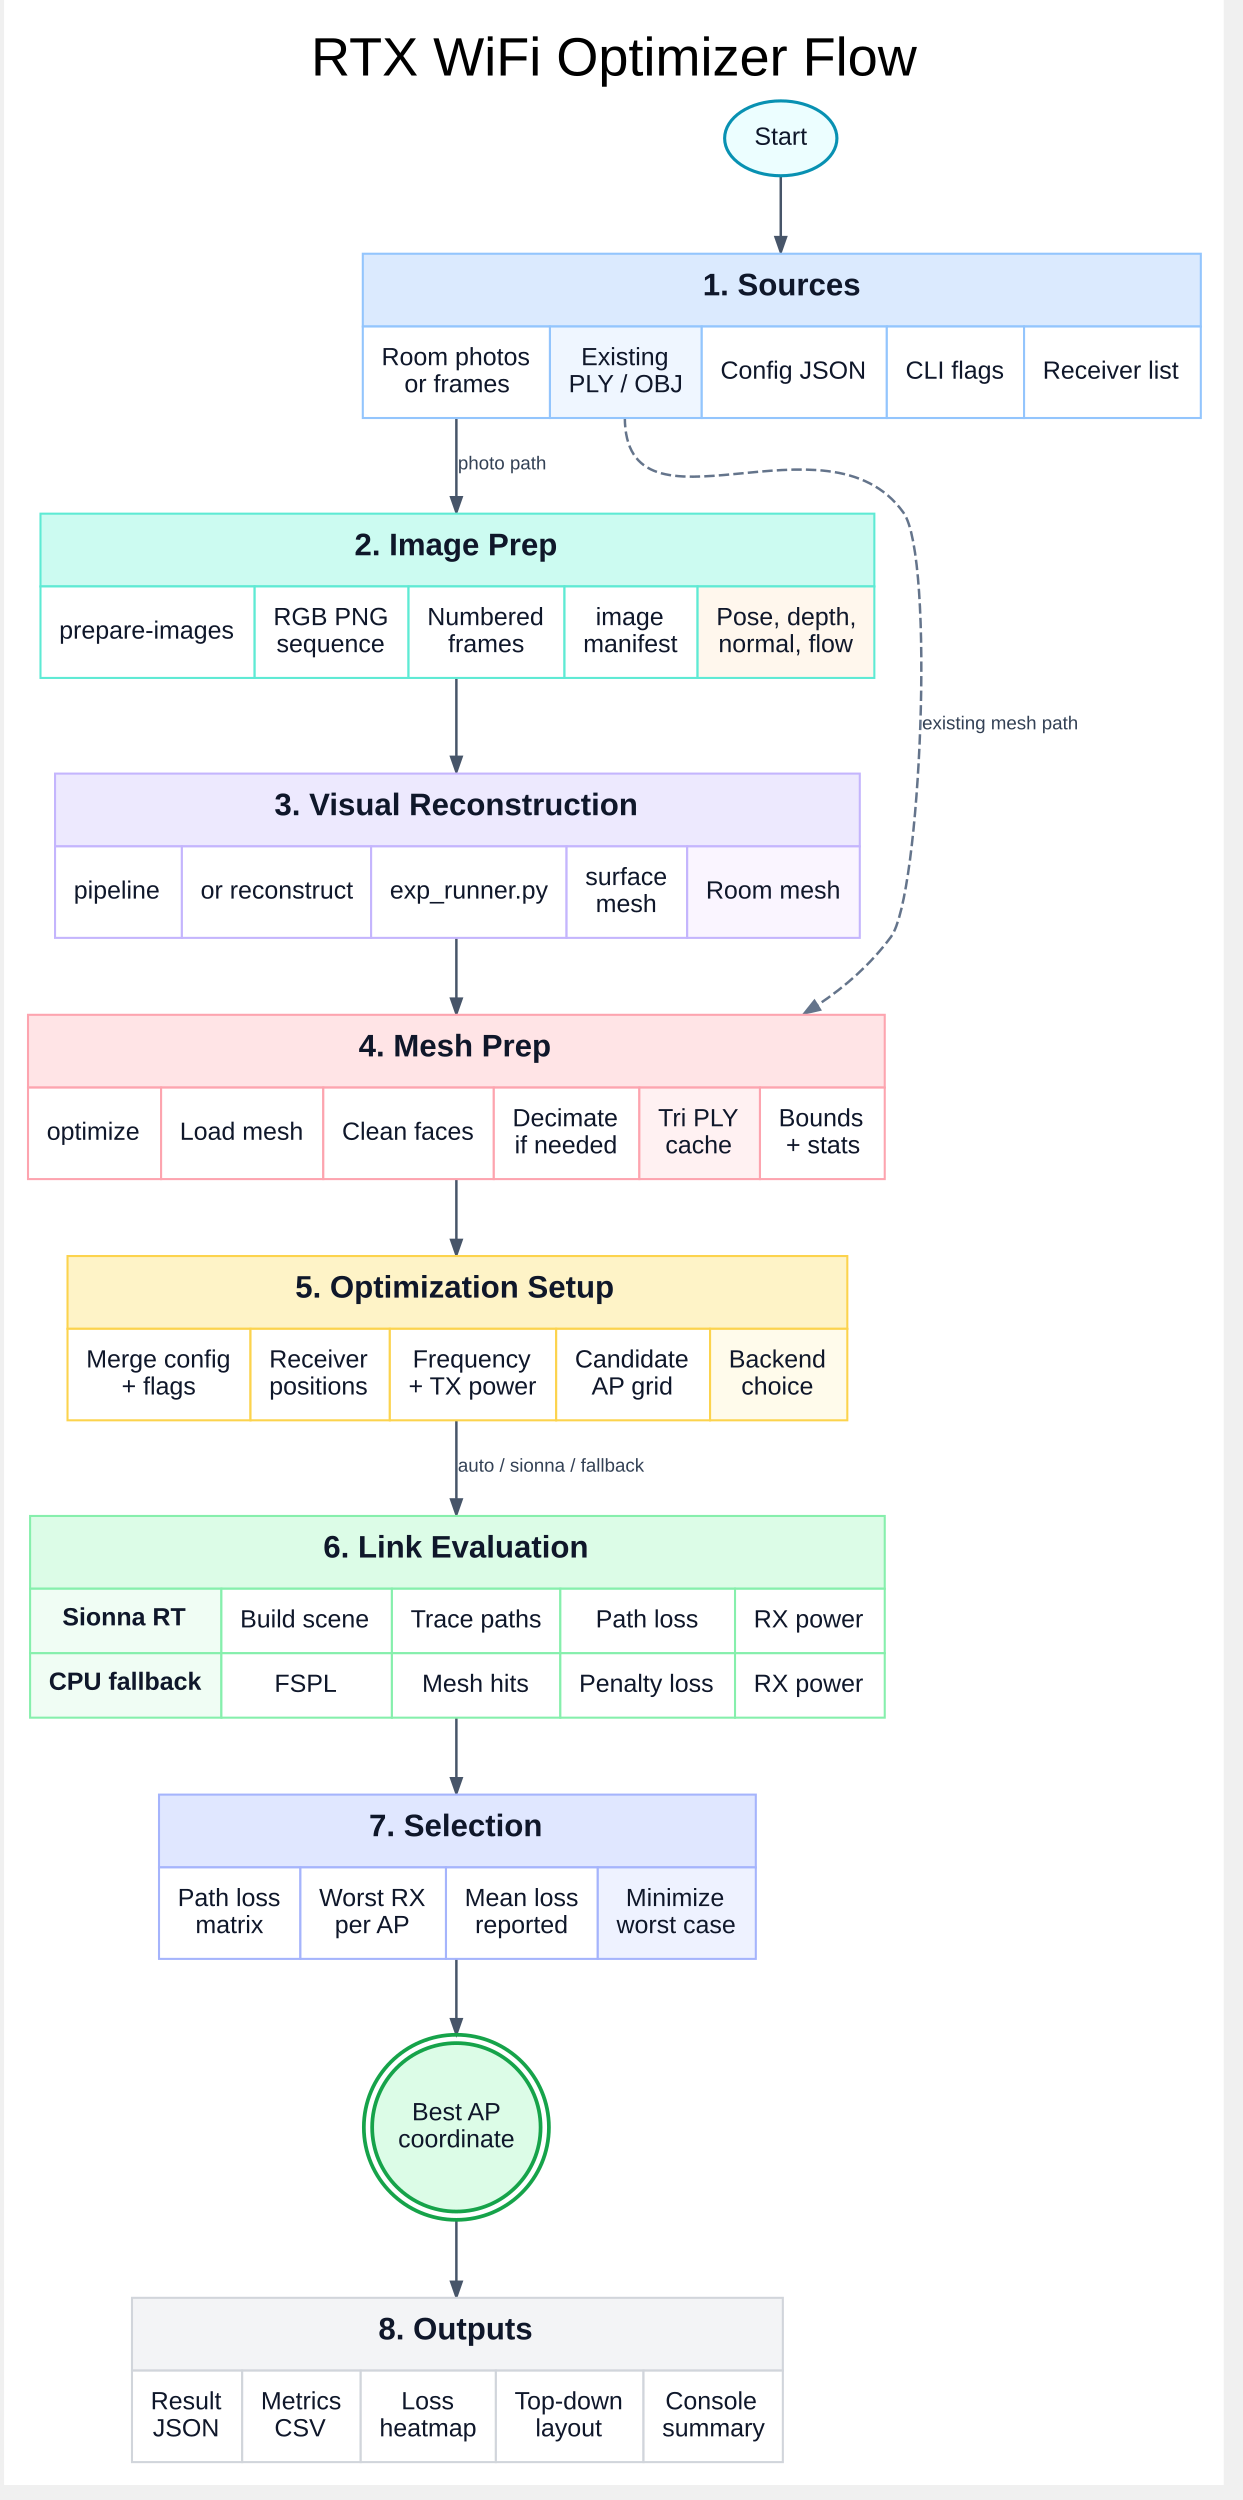
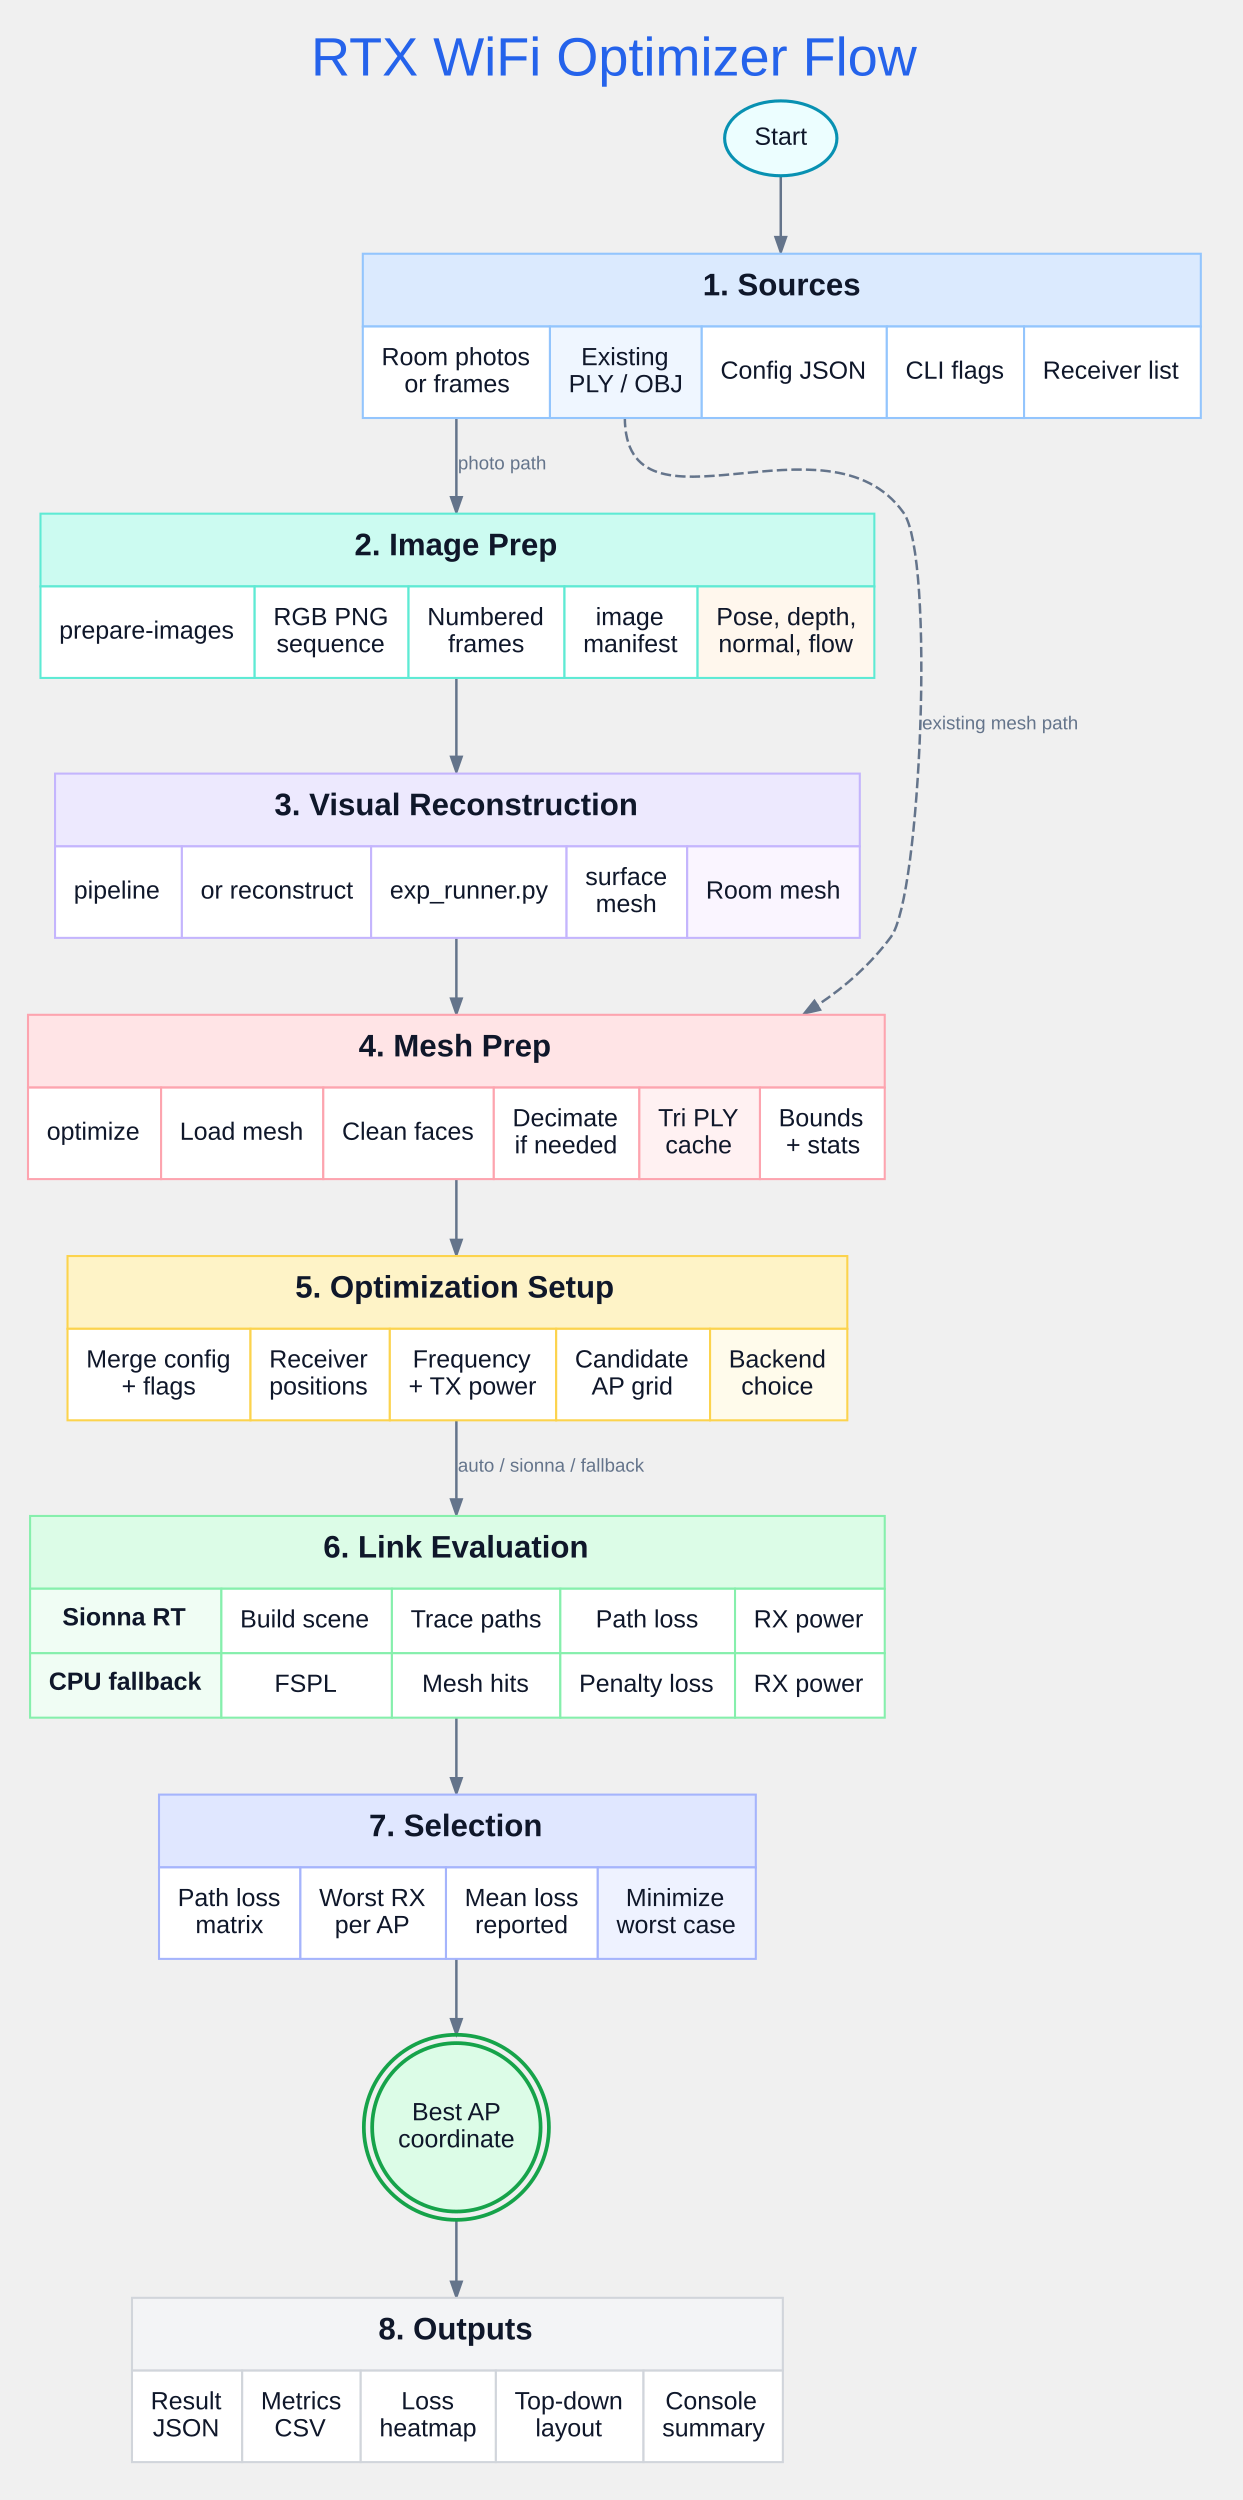
<svg xmlns="http://www.w3.org/2000/svg" width="601pt" height="1209pt" viewBox="7.20 7.20 593.74 1202.24">
  <g id="graph0" class="graph" transform="scale(1 1) rotate(0) translate(18.72 1190.72)">
-     <polygon fill="#ffffff" stroke="transparent" points="-11.52,11.52 -11.52,-1183.52 575.02,-1183.52 575.02,11.52 -11.52,11.52" />
-     <text text-anchor="middle" x="281.75" y="-1147.2" font-family="Liberation Sans" font-size="26.00">RTX WiFi Optimizer Flow</text>
+     <text text-anchor="middle" x="281.75" y="-1147.2" font-family="Liberation Sans" font-size="26.00" fill="#2563eb">RTX WiFi Optimizer Flow</text>
    <g id="edge1" class="edge">
-       <path fill="none" stroke="#475569" stroke-width="1.2" d="M362,-1098.6C362,-1090.35 362,-1080.05 362,-1069.76" />
-       <polygon fill="#475569" stroke="#475569" stroke-width="1.2" points="364.52,-1069.49 362,-1062.29 359.48,-1069.49 364.52,-1069.49" />
+       <path fill="none" stroke="#64748b" stroke-width="1.2" d="M362,-1098.6C362,-1090.35 362,-1080.05 362,-1069.76" />
+       <polygon fill="#64748b" stroke="#64748b" stroke-width="1.2" points="364.52,-1069.49 362,-1062.29 359.48,-1069.49 364.52,-1069.49" />
    </g>
    <g id="edge2" class="edge">
-       <path fill="none" stroke="#475569" stroke-width="1.2" d="M206,-983C206,-970.49 206,-956.94 206,-944.43" />
-       <polygon fill="#475569" stroke="#475569" stroke-width="1.2" points="208.52,-944.4 206,-937.2 203.48,-944.4 208.52,-944.4" />
-       <text text-anchor="middle" x="228" y="-957.8" font-family="Liberation Sans" font-size="9.00" fill="#334155">photo path</text>
+       <path fill="none" stroke="#64748b" stroke-width="1.2" d="M206,-983C206,-970.49 206,-956.94 206,-944.43" />
+       <polygon fill="#64748b" stroke="#64748b" stroke-width="1.2" points="208.52,-944.4 206,-937.2 203.48,-944.4 208.52,-944.4" />
+       <text text-anchor="middle" x="228" y="-957.8" font-family="Liberation Sans" font-size="9.00" fill="#64748b">photo path</text>
    </g>
    <g id="edge5" class="edge">
      <path fill="none" stroke="#64748b" stroke-width="1.2" stroke-dasharray="5,2" d="M287,-983C287,-920.03 384.41,-988.25 421,-937 436.2,-915.71 429.4,-752.5 415,-733 405.36,-719.95 393.25,-709.15 379.73,-700.21" />
      <polygon fill="#64748b" stroke="#64748b" stroke-width="1.2" points="380.86,-697.94 373.43,-696.23 378.18,-702.2 380.86,-697.94" />
-       <text text-anchor="middle" x="467.5" y="-832.8" font-family="Liberation Sans" font-size="9.00" fill="#334155">existing mesh path</text>
+       <text text-anchor="middle" x="467.5" y="-832.8" font-family="Liberation Sans" font-size="9.00" fill="#64748b">existing mesh path</text>
    </g>
    <g id="edge3" class="edge">
-       <path fill="none" stroke="#475569" stroke-width="1.2" d="M206,-857.92C206,-845.79 206,-832.27 206,-819.66" />
-       <polygon fill="#475569" stroke="#475569" stroke-width="1.2" points="208.52,-819.57 206,-812.37 203.48,-819.57 208.52,-819.57" />
+       <path fill="none" stroke="#64748b" stroke-width="1.2" d="M206,-857.92C206,-845.79 206,-832.27 206,-819.66" />
+       <polygon fill="#64748b" stroke="#64748b" stroke-width="1.2" points="208.52,-819.57 206,-812.37 203.48,-819.57 208.52,-819.57" />
    </g>
    <g id="edge4" class="edge">
-       <path fill="none" stroke="#475569" stroke-width="1.2" d="M206,-732.9C206,-723.43 206,-713.2 206,-703.42" />
-       <polygon fill="#475569" stroke="#475569" stroke-width="1.2" points="208.52,-703.26 206,-696.06 203.48,-703.26 208.52,-703.26" />
+       <path fill="none" stroke="#64748b" stroke-width="1.2" d="M206,-732.9C206,-723.43 206,-713.2 206,-703.42" />
+       <polygon fill="#64748b" stroke="#64748b" stroke-width="1.2" points="208.52,-703.26 206,-696.06 203.48,-703.26 208.52,-703.26" />
    </g>
    <g id="edge6" class="edge">
-       <path fill="none" stroke="#475569" stroke-width="1.2" d="M206,-616.9C206,-607.43 206,-597.2 206,-587.42" />
-       <polygon fill="#475569" stroke="#475569" stroke-width="1.2" points="208.52,-587.26 206,-580.06 203.48,-587.26 208.52,-587.26" />
+       <path fill="none" stroke="#64748b" stroke-width="1.2" d="M206,-616.9C206,-607.43 206,-597.2 206,-587.42" />
+       <polygon fill="#64748b" stroke="#64748b" stroke-width="1.2" points="208.52,-587.26 206,-580.06 203.48,-587.26 208.52,-587.26" />
    </g>
    <g id="edge7" class="edge">
-       <path fill="none" stroke="#475569" stroke-width="1.2" d="M206,-500.97C206,-489.01 206,-475.58 206,-462.72" />
-       <polygon fill="#475569" stroke="#475569" stroke-width="1.2" points="208.52,-462.43 206,-455.23 203.48,-462.43 208.52,-462.43" />
-       <text text-anchor="middle" x="251.5" y="-475.8" font-family="Liberation Sans" font-size="9.00" fill="#334155">auto / sionna / fallback</text>
+       <path fill="none" stroke="#64748b" stroke-width="1.2" d="M206,-500.97C206,-489.01 206,-475.58 206,-462.72" />
+       <polygon fill="#64748b" stroke="#64748b" stroke-width="1.2" points="208.52,-462.43 206,-455.23 203.48,-462.43 208.52,-462.43" />
+       <text text-anchor="middle" x="251.5" y="-475.8" font-family="Liberation Sans" font-size="9.00" fill="#64748b">auto / sionna / fallback</text>
    </g>
    <g id="edge8" class="edge">
-       <path fill="none" stroke="#475569" stroke-width="1.2" d="M206,-357.94C206,-348.25 206,-338.06 206,-328.42" />
-       <polygon fill="#475569" stroke="#475569" stroke-width="1.2" points="208.52,-328.38 206,-321.18 203.48,-328.38 208.52,-328.38" />
+       <path fill="none" stroke="#64748b" stroke-width="1.2" d="M206,-357.94C206,-348.25 206,-338.06 206,-328.42" />
+       <polygon fill="#64748b" stroke="#64748b" stroke-width="1.2" points="208.52,-328.38 206,-321.18 203.48,-328.38 208.52,-328.38" />
    </g>
    <g id="edge9" class="edge">
-       <path fill="none" stroke="#475569" stroke-width="1.2" d="M206,-241.86C206,-232.56 206,-222.48 206,-212.71" />
-       <polygon fill="#475569" stroke="#475569" stroke-width="1.2" points="208.52,-212.51 206,-205.31 203.48,-212.51 208.52,-212.51" />
+       <path fill="none" stroke="#64748b" stroke-width="1.2" d="M206,-241.86C206,-232.56 206,-222.48 206,-212.71" />
+       <polygon fill="#64748b" stroke="#64748b" stroke-width="1.2" points="208.52,-212.51 206,-205.31 203.48,-212.51 208.52,-212.51" />
    </g>
    <g id="edge10" class="edge">
-       <path fill="none" stroke="#475569" stroke-width="1.2" d="M206,-115.86C206,-106.24 206,-96.03 206,-86.32" />
-       <polygon fill="#475569" stroke="#475569" stroke-width="1.2" points="208.52,-86.22 206,-79.02 203.48,-86.22 208.52,-86.22" />
+       <path fill="none" stroke="#64748b" stroke-width="1.2" d="M206,-115.86C206,-106.24 206,-96.03 206,-86.32" />
+       <polygon fill="#64748b" stroke="#64748b" stroke-width="1.2" points="208.52,-86.22 206,-79.02 203.48,-86.22 208.52,-86.22" />
    </g>
    <g id="node1" class="node">
      <ellipse fill="#ecfeff" stroke="#0891b2" stroke-width="1.5" cx="362" cy="-1117" rx="27" ry="18" />
      <text text-anchor="middle" x="362" y="-1113.9" font-family="Liberation Sans" font-size="12.00" fill="#0f172a">Start</text>
    </g>
    <g id="node2" class="node">
      <polygon fill="#dbeafe" stroke="transparent" points="161,-1026.5 161,-1061.5 564,-1061.5 564,-1026.5 161,-1026.5" />
      <polygon fill="none" stroke="#93c5fd" points="161,-1026.5 161,-1061.5 564,-1061.5 564,-1026.5 161,-1026.5" />
      <text text-anchor="start" x="324.5" y="-1041.5" font-family="Liberation Sans" font-weight="bold" font-size="15.00" fill="#0f172a">1. Sources</text>
      <polygon fill="#ffffff" stroke="transparent" points="161,-982.5 161,-1026.5 251,-1026.5 251,-982.5 161,-982.5" />
      <polygon fill="none" stroke="#93c5fd" points="161,-982.5 161,-1026.5 251,-1026.5 251,-982.5 161,-982.5" />
      <text text-anchor="start" x="170" y="-1007.9" font-family="Liberation Sans" font-size="12.00" fill="#0f172a">Room photos</text>
      <text text-anchor="start" x="181" y="-994.9" font-family="Liberation Sans" font-size="12.00" fill="#0f172a">or frames</text>
      <polygon fill="#eff6ff" stroke="transparent" points="251,-982.5 251,-1026.5 324,-1026.5 324,-982.5 251,-982.5" />
      <polygon fill="none" stroke="#93c5fd" points="251,-982.5 251,-1026.5 324,-1026.5 324,-982.5 251,-982.5" />
      <text text-anchor="start" x="266" y="-1007.9" font-family="Liberation Sans" font-size="12.00" fill="#0f172a">Existing</text>
      <text text-anchor="start" x="260" y="-994.9" font-family="Liberation Sans" font-size="12.00" fill="#0f172a">PLY / OBJ</text>
      <polygon fill="#ffffff" stroke="transparent" points="324,-982.5 324,-1026.5 413,-1026.5 413,-982.5 324,-982.5" />
      <polygon fill="none" stroke="#93c5fd" points="324,-982.5 324,-1026.5 413,-1026.5 413,-982.5 324,-982.5" />
      <text text-anchor="start" x="333" y="-1001.4" font-family="Liberation Sans" font-size="12.00" fill="#0f172a">Config JSON</text>
      <polygon fill="#ffffff" stroke="transparent" points="413,-982.5 413,-1026.5 479,-1026.5 479,-982.5 413,-982.5" />
      <polygon fill="none" stroke="#93c5fd" points="413,-982.5 413,-1026.5 479,-1026.5 479,-982.5 413,-982.5" />
      <text text-anchor="start" x="422" y="-1001.4" font-family="Liberation Sans" font-size="12.00" fill="#0f172a">CLI flags</text>
      <polygon fill="#ffffff" stroke="transparent" points="479,-982.5 479,-1026.5 564,-1026.5 564,-982.5 479,-982.5" />
      <polygon fill="none" stroke="#93c5fd" points="479,-982.5 479,-1026.5 564,-1026.5 564,-982.5 479,-982.5" />
      <text text-anchor="start" x="488" y="-1001.4" font-family="Liberation Sans" font-size="12.00" fill="#0f172a">Receiver list</text>
    </g>
    <g id="node3" class="node">
      <polygon fill="#ccfbf1" stroke="transparent" points="6,-901.5 6,-936.5 407,-936.5 407,-901.5 6,-901.5" />
      <polygon fill="none" stroke="#5eead4" points="6,-901.5 6,-936.5 407,-936.5 407,-901.5 6,-901.5" />
      <text text-anchor="start" x="157" y="-916.5" font-family="Liberation Sans" font-weight="bold" font-size="15.00" fill="#0f172a">2. Image Prep</text>
      <polygon fill="#ffffff" stroke="transparent" points="6,-857.5 6,-901.5 109,-901.5 109,-857.5 6,-857.5" />
      <polygon fill="none" stroke="#5eead4" points="6,-857.5 6,-901.5 109,-901.5 109,-857.5 6,-857.5" />
      <text text-anchor="start" x="15" y="-876.4" font-family="Liberation Sans" font-size="12.00" fill="#0f172a">prepare-images</text>
      <polygon fill="#ffffff" stroke="transparent" points="109,-857.5 109,-901.5 183,-901.5 183,-857.5 109,-857.5" />
      <polygon fill="none" stroke="#5eead4" points="109,-857.5 109,-901.5 183,-901.5 183,-857.5 109,-857.5" />
      <text text-anchor="start" x="118" y="-882.9" font-family="Liberation Sans" font-size="12.00" fill="#0f172a">RGB PNG</text>
      <text text-anchor="start" x="119.5" y="-869.9" font-family="Liberation Sans" font-size="12.00" fill="#0f172a">sequence</text>
      <polygon fill="#ffffff" stroke="transparent" points="183,-857.5 183,-901.5 258,-901.5 258,-857.5 183,-857.5" />
      <polygon fill="none" stroke="#5eead4" points="183,-857.5 183,-901.5 258,-901.5 258,-857.5 183,-857.5" />
      <text text-anchor="start" x="192" y="-882.9" font-family="Liberation Sans" font-size="12.00" fill="#0f172a">Numbered</text>
      <text text-anchor="start" x="202" y="-869.9" font-family="Liberation Sans" font-size="12.00" fill="#0f172a">frames</text>
      <polygon fill="#ffffff" stroke="transparent" points="258,-857.5 258,-901.5 322,-901.5 322,-857.5 258,-857.5" />
      <polygon fill="none" stroke="#5eead4" points="258,-857.5 258,-901.5 322,-901.5 322,-857.5 258,-857.5" />
      <text text-anchor="start" x="273" y="-882.9" font-family="Liberation Sans" font-size="12.00" fill="#0f172a">image</text>
      <text text-anchor="start" x="267" y="-869.9" font-family="Liberation Sans" font-size="12.00" fill="#0f172a">manifest</text>
      <polygon fill="#fff7ed" stroke="transparent" points="322,-857.5 322,-901.5 407,-901.5 407,-857.5 322,-857.5" />
      <polygon fill="none" stroke="#5eead4" points="322,-857.5 322,-901.5 407,-901.5 407,-857.5 322,-857.5" />
      <text text-anchor="start" x="331" y="-882.9" font-family="Liberation Sans" font-size="12.00" fill="#0f172a">Pose, depth,</text>
      <text text-anchor="start" x="332" y="-869.9" font-family="Liberation Sans" font-size="12.00" fill="#0f172a">normal, flow</text>
    </g>
    <g id="node4" class="node">
      <polygon fill="#ede9fe" stroke="transparent" points="13,-776.5 13,-811.5 400,-811.5 400,-776.5 13,-776.5" />
      <polygon fill="none" stroke="#c4b5fd" points="13,-776.5 13,-811.5 400,-811.5 400,-776.5 13,-776.5" />
      <text text-anchor="start" x="118.5" y="-791.5" font-family="Liberation Sans" font-weight="bold" font-size="15.00" fill="#0f172a">3. Visual Reconstruction</text>
      <polygon fill="#ffffff" stroke="transparent" points="13,-732.5 13,-776.5 74,-776.5 74,-732.5 13,-732.5" />
      <polygon fill="none" stroke="#c4b5fd" points="13,-732.5 13,-776.5 74,-776.5 74,-732.5 13,-732.5" />
      <text text-anchor="start" x="22" y="-751.4" font-family="Liberation Sans" font-size="12.00" fill="#0f172a">pipeline</text>
      <polygon fill="#ffffff" stroke="transparent" points="74,-732.5 74,-776.5 165,-776.5 165,-732.5 74,-732.5" />
      <polygon fill="none" stroke="#c4b5fd" points="74,-732.5 74,-776.5 165,-776.5 165,-732.5 74,-732.5" />
      <text text-anchor="start" x="83" y="-751.4" font-family="Liberation Sans" font-size="12.00" fill="#0f172a">or reconstruct</text>
      <polygon fill="#ffffff" stroke="transparent" points="165,-732.5 165,-776.5 259,-776.5 259,-732.5 165,-732.5" />
      <polygon fill="none" stroke="#c4b5fd" points="165,-732.5 165,-776.5 259,-776.5 259,-732.5 165,-732.5" />
      <text text-anchor="start" x="174" y="-751.4" font-family="Liberation Sans" font-size="12.00" fill="#0f172a">exp_runner.py</text>
      <polygon fill="#ffffff" stroke="transparent" points="259,-732.5 259,-776.5 317,-776.5 317,-732.5 259,-732.5" />
      <polygon fill="none" stroke="#c4b5fd" points="259,-732.5 259,-776.5 317,-776.5 317,-732.5 259,-732.5" />
      <text text-anchor="start" x="268" y="-757.9" font-family="Liberation Sans" font-size="12.00" fill="#0f172a">surface</text>
      <text text-anchor="start" x="273" y="-744.9" font-family="Liberation Sans" font-size="12.00" fill="#0f172a">mesh</text>
      <polygon fill="#faf5ff" stroke="transparent" points="317,-732.5 317,-776.5 400,-776.5 400,-732.5 317,-732.5" />
      <polygon fill="none" stroke="#c4b5fd" points="317,-732.5 317,-776.5 400,-776.5 400,-732.5 317,-732.5" />
      <text text-anchor="start" x="326" y="-751.4" font-family="Liberation Sans" font-size="12.00" fill="#0f172a">Room mesh</text>
    </g>
    <g id="node5" class="node">
      <polygon fill="#ffe4e6" stroke="transparent" points="0,-660.5 0,-695.5 412,-695.5 412,-660.5 0,-660.5" />
      <polygon fill="none" stroke="#fda4af" points="0,-660.5 0,-695.5 412,-695.5 412,-660.5 0,-660.5" />
      <text text-anchor="start" x="159" y="-675.5" font-family="Liberation Sans" font-weight="bold" font-size="15.00" fill="#0f172a">4. Mesh Prep</text>
      <polygon fill="#ffffff" stroke="transparent" points="0,-616.5 0,-660.5 64,-660.5 64,-616.5 0,-616.5" />
      <polygon fill="none" stroke="#fda4af" points="0,-616.5 0,-660.5 64,-660.5 64,-616.5 0,-616.5" />
      <text text-anchor="start" x="9" y="-635.4" font-family="Liberation Sans" font-size="12.00" fill="#0f172a">optimize</text>
      <polygon fill="#ffffff" stroke="transparent" points="64,-616.5 64,-660.5 142,-660.5 142,-616.5 64,-616.5" />
      <polygon fill="none" stroke="#fda4af" points="64,-616.5 64,-660.5 142,-660.5 142,-616.5 64,-616.5" />
      <text text-anchor="start" x="73" y="-635.4" font-family="Liberation Sans" font-size="12.00" fill="#0f172a">Load mesh</text>
      <polygon fill="#ffffff" stroke="transparent" points="142,-616.5 142,-660.5 224,-660.5 224,-616.5 142,-616.5" />
      <polygon fill="none" stroke="#fda4af" points="142,-616.5 142,-660.5 224,-660.5 224,-616.5 142,-616.5" />
      <text text-anchor="start" x="151" y="-635.4" font-family="Liberation Sans" font-size="12.00" fill="#0f172a">Clean faces</text>
      <polygon fill="#ffffff" stroke="transparent" points="224,-616.5 224,-660.5 294,-660.5 294,-616.5 224,-616.5" />
      <polygon fill="none" stroke="#fda4af" points="224,-616.5 224,-660.5 294,-660.5 294,-616.5 224,-616.5" />
      <text text-anchor="start" x="233" y="-641.9" font-family="Liberation Sans" font-size="12.00" fill="#0f172a">Decimate</text>
      <text text-anchor="start" x="234" y="-628.9" font-family="Liberation Sans" font-size="12.00" fill="#0f172a">if needed</text>
      <polygon fill="#fff1f2" stroke="transparent" points="294,-616.5 294,-660.5 352,-660.5 352,-616.5 294,-616.5" />
      <polygon fill="none" stroke="#fda4af" points="294,-616.5 294,-660.5 352,-660.5 352,-616.5 294,-616.5" />
      <text text-anchor="start" x="303" y="-641.9" font-family="Liberation Sans" font-size="12.00" fill="#0f172a">Tri PLY</text>
      <text text-anchor="start" x="306.5" y="-628.9" font-family="Liberation Sans" font-size="12.00" fill="#0f172a">cache</text>
      <polygon fill="#ffffff" stroke="transparent" points="352,-616.5 352,-660.5 412,-660.5 412,-616.5 352,-616.5" />
      <polygon fill="none" stroke="#fda4af" points="352,-616.5 352,-660.5 412,-660.5 412,-616.5 352,-616.5" />
      <text text-anchor="start" x="361" y="-641.9" font-family="Liberation Sans" font-size="12.00" fill="#0f172a">Bounds</text>
      <text text-anchor="start" x="364.5" y="-628.9" font-family="Liberation Sans" font-size="12.00" fill="#0f172a">+ stats</text>
    </g>
    <g id="node6" class="node">
      <polygon fill="#fef3c7" stroke="transparent" points="19,-544.5 19,-579.5 394,-579.5 394,-544.5 19,-544.5" />
      <polygon fill="none" stroke="#fcd34d" points="19,-544.5 19,-579.5 394,-579.5 394,-544.5 19,-544.5" />
      <text text-anchor="start" x="128.5" y="-559.5" font-family="Liberation Sans" font-weight="bold" font-size="15.00" fill="#0f172a">5. Optimization Setup</text>
      <polygon fill="#ffffff" stroke="transparent" points="19,-500.5 19,-544.5 107,-544.5 107,-500.5 19,-500.5" />
      <polygon fill="none" stroke="#fcd34d" points="19,-500.5 19,-544.5 107,-544.5 107,-500.5 19,-500.5" />
      <text text-anchor="start" x="28" y="-525.9" font-family="Liberation Sans" font-size="12.00" fill="#0f172a">Merge config</text>
      <text text-anchor="start" x="45" y="-512.9" font-family="Liberation Sans" font-size="12.00" fill="#0f172a">+ flags</text>
      <polygon fill="#ffffff" stroke="transparent" points="107,-500.5 107,-544.5 174,-544.5 174,-500.5 107,-500.5" />
      <polygon fill="none" stroke="#fcd34d" points="107,-500.5 107,-544.5 174,-544.5 174,-500.5 107,-500.5" />
      <text text-anchor="start" x="116" y="-525.9" font-family="Liberation Sans" font-size="12.00" fill="#0f172a">Receiver</text>
      <text text-anchor="start" x="116" y="-512.9" font-family="Liberation Sans" font-size="12.00" fill="#0f172a">positions</text>
      <polygon fill="#ffffff" stroke="transparent" points="174,-500.5 174,-544.5 254,-544.5 254,-500.5 174,-500.5" />
      <polygon fill="none" stroke="#fcd34d" points="174,-500.5 174,-544.5 254,-544.5 254,-500.5 174,-500.5" />
      <text text-anchor="start" x="185" y="-525.9" font-family="Liberation Sans" font-size="12.00" fill="#0f172a">Frequency</text>
      <text text-anchor="start" x="183" y="-512.9" font-family="Liberation Sans" font-size="12.00" fill="#0f172a">+ TX power</text>
      <polygon fill="#ffffff" stroke="transparent" points="254,-500.5 254,-544.5 328,-544.5 328,-500.5 254,-500.5" />
      <polygon fill="none" stroke="#fcd34d" points="254,-500.5 254,-544.5 328,-544.5 328,-500.5 254,-500.5" />
      <text text-anchor="start" x="263" y="-525.9" font-family="Liberation Sans" font-size="12.00" fill="#0f172a">Candidate</text>
      <text text-anchor="start" x="271" y="-512.9" font-family="Liberation Sans" font-size="12.00" fill="#0f172a">AP grid</text>
      <polygon fill="#fffbeb" stroke="transparent" points="328,-500.5 328,-544.5 394,-544.5 394,-500.5 328,-500.5" />
      <polygon fill="none" stroke="#fcd34d" points="328,-500.5 328,-544.5 394,-544.5 394,-500.5 328,-500.5" />
      <text text-anchor="start" x="337" y="-525.9" font-family="Liberation Sans" font-size="12.00" fill="#0f172a">Backend</text>
      <text text-anchor="start" x="343" y="-512.9" font-family="Liberation Sans" font-size="12.00" fill="#0f172a">choice</text>
    </g>
    <g id="node7" class="node">
      <polygon fill="#dcfce7" stroke="transparent" points="1,-419.5 1,-454.5 412,-454.5 412,-419.5 1,-419.5" />
      <polygon fill="none" stroke="#86efac" points="1,-419.5 1,-454.5 412,-454.5 412,-419.5 1,-419.5" />
      <text text-anchor="start" x="142" y="-434.5" font-family="Liberation Sans" font-weight="bold" font-size="15.00" fill="#0f172a">6. Link Evaluation</text>
      <polygon fill="#f0fdf4" stroke="transparent" points="1,-388.5 1,-419.5 93,-419.5 93,-388.5 1,-388.5" />
      <polygon fill="none" stroke="#86efac" points="1,-388.5 1,-419.5 93,-419.5 93,-388.5 1,-388.5" />
      <text text-anchor="start" x="16.5" y="-401.9" font-family="Liberation Sans" font-weight="bold" font-size="12.00" fill="#0f172a">Sionna RT</text>
      <polygon fill="#ffffff" stroke="transparent" points="93,-388.5 93,-419.5 175,-419.5 175,-388.5 93,-388.5" />
      <polygon fill="none" stroke="#86efac" points="93,-388.5 93,-419.5 175,-419.5 175,-388.5 93,-388.5" />
      <text text-anchor="start" x="102" y="-400.9" font-family="Liberation Sans" font-size="12.00" fill="#0f172a">Build scene</text>
      <polygon fill="#ffffff" stroke="transparent" points="175,-388.5 175,-419.5 256,-419.5 256,-388.5 175,-388.5" />
      <polygon fill="none" stroke="#86efac" points="175,-388.5 175,-419.5 256,-419.5 256,-388.5 175,-388.5" />
      <text text-anchor="start" x="184" y="-400.9" font-family="Liberation Sans" font-size="12.00" fill="#0f172a">Trace paths</text>
      <polygon fill="#ffffff" stroke="transparent" points="256,-388.5 256,-419.5 340,-419.5 340,-388.5 256,-388.5" />
      <polygon fill="none" stroke="#86efac" points="256,-388.5 256,-419.5 340,-419.5 340,-388.5 256,-388.5" />
      <text text-anchor="start" x="273" y="-400.9" font-family="Liberation Sans" font-size="12.00" fill="#0f172a">Path loss</text>
      <polygon fill="#ffffff" stroke="transparent" points="340,-388.5 340,-419.5 412,-419.5 412,-388.5 340,-388.5" />
      <polygon fill="none" stroke="#86efac" points="340,-388.5 340,-419.5 412,-419.5 412,-388.5 340,-388.5" />
      <text text-anchor="start" x="349" y="-400.9" font-family="Liberation Sans" font-size="12.00" fill="#0f172a">RX power</text>
      <polygon fill="#f0fdf4" stroke="transparent" points="1,-357.5 1,-388.5 93,-388.5 93,-357.5 1,-357.5" />
      <polygon fill="none" stroke="#86efac" points="1,-357.5 1,-388.5 93,-388.5 93,-357.5 1,-357.5" />
      <text text-anchor="start" x="10" y="-370.9" font-family="Liberation Sans" font-weight="bold" font-size="12.00" fill="#0f172a">CPU fallback</text>
      <polygon fill="#ffffff" stroke="transparent" points="93,-357.5 93,-388.5 175,-388.5 175,-357.5 93,-357.5" />
      <polygon fill="none" stroke="#86efac" points="93,-357.5 93,-388.5 175,-388.5 175,-357.5 93,-357.5" />
      <text text-anchor="start" x="118.5" y="-369.9" font-family="Liberation Sans" font-size="12.00" fill="#0f172a">FSPL</text>
      <polygon fill="#ffffff" stroke="transparent" points="175,-357.5 175,-388.5 256,-388.5 256,-357.5 175,-357.5" />
      <polygon fill="none" stroke="#86efac" points="175,-357.5 175,-388.5 256,-388.5 256,-357.5 175,-357.5" />
      <text text-anchor="start" x="189.5" y="-369.9" font-family="Liberation Sans" font-size="12.00" fill="#0f172a">Mesh hits</text>
      <polygon fill="#ffffff" stroke="transparent" points="256,-357.5 256,-388.5 340,-388.5 340,-357.5 256,-357.5" />
      <polygon fill="none" stroke="#86efac" points="256,-357.5 256,-388.5 340,-388.5 340,-357.5 256,-357.5" />
      <text text-anchor="start" x="265" y="-369.9" font-family="Liberation Sans" font-size="12.00" fill="#0f172a">Penalty loss</text>
      <polygon fill="#ffffff" stroke="transparent" points="340,-357.5 340,-388.5 412,-388.5 412,-357.5 340,-357.5" />
      <polygon fill="none" stroke="#86efac" points="340,-357.5 340,-388.5 412,-388.5 412,-357.5 340,-357.5" />
      <text text-anchor="start" x="349" y="-369.9" font-family="Liberation Sans" font-size="12.00" fill="#0f172a">RX power</text>
    </g>
    <g id="node8" class="node">
      <polygon fill="#e0e7ff" stroke="transparent" points="63,-285.5 63,-320.5 350,-320.5 350,-285.5 63,-285.5" />
      <polygon fill="none" stroke="#a5b4fc" points="63,-285.5 63,-320.5 350,-320.5 350,-285.5 63,-285.5" />
      <text text-anchor="start" x="164" y="-300.5" font-family="Liberation Sans" font-weight="bold" font-size="15.00" fill="#0f172a">7. Selection</text>
      <polygon fill="#ffffff" stroke="transparent" points="63,-241.5 63,-285.5 131,-285.5 131,-241.5 63,-241.5" />
      <polygon fill="none" stroke="#a5b4fc" points="63,-241.5 63,-285.5 131,-285.5 131,-241.5 63,-241.5" />
      <text text-anchor="start" x="72" y="-266.9" font-family="Liberation Sans" font-size="12.00" fill="#0f172a">Path loss</text>
      <text text-anchor="start" x="80.5" y="-253.9" font-family="Liberation Sans" font-size="12.00" fill="#0f172a">matrix</text>
      <polygon fill="#ffffff" stroke="transparent" points="131,-241.5 131,-285.5 201,-285.5 201,-241.5 131,-241.5" />
      <polygon fill="none" stroke="#a5b4fc" points="131,-241.5 131,-285.5 201,-285.5 201,-241.5 131,-241.5" />
      <text text-anchor="start" x="140" y="-266.9" font-family="Liberation Sans" font-size="12.00" fill="#0f172a">Worst RX</text>
      <text text-anchor="start" x="147.5" y="-253.9" font-family="Liberation Sans" font-size="12.00" fill="#0f172a">per AP</text>
      <polygon fill="#ffffff" stroke="transparent" points="201,-241.5 201,-285.5 274,-285.5 274,-241.5 201,-241.5" />
      <polygon fill="none" stroke="#a5b4fc" points="201,-241.5 201,-285.5 274,-285.5 274,-241.5 201,-241.5" />
      <text text-anchor="start" x="210" y="-266.9" font-family="Liberation Sans" font-size="12.00" fill="#0f172a">Mean loss</text>
      <text text-anchor="start" x="215" y="-253.9" font-family="Liberation Sans" font-size="12.00" fill="#0f172a">reported</text>
      <polygon fill="#eef2ff" stroke="transparent" points="274,-241.5 274,-285.5 350,-285.5 350,-241.5 274,-241.5" />
      <polygon fill="none" stroke="#a5b4fc" points="274,-241.5 274,-285.5 350,-285.5 350,-241.5 274,-241.5" />
      <text text-anchor="start" x="287.5" y="-266.9" font-family="Liberation Sans" font-size="12.00" fill="#0f172a">Minimize</text>
      <text text-anchor="start" x="283" y="-253.9" font-family="Liberation Sans" font-size="12.00" fill="#0f172a">worst case</text>
    </g>
    <g id="node9" class="node">
      <ellipse fill="#dcfce7" stroke="#16a34a" stroke-width="1.8" cx="206" cy="-160.5" rx="40.5" ry="40.5" />
      <ellipse fill="none" stroke="#16a34a" stroke-width="1.8" cx="206" cy="-160.5" rx="44.5" ry="44.5" />
      <text text-anchor="middle" x="206" y="-163.9" font-family="Liberation Sans" font-size="12.00" fill="#0f172a">Best AP</text>
      <text text-anchor="middle" x="206" y="-150.9" font-family="Liberation Sans" font-size="12.00" fill="#0f172a">coordinate</text>
    </g>
    <g id="node10" class="node">
      <polygon fill="#f3f4f6" stroke="transparent" points="50,-43.5 50,-78.5 363,-78.5 363,-43.5 50,-43.5" />
      <polygon fill="none" stroke="#d1d5db" points="50,-43.5 50,-78.5 363,-78.5 363,-43.5 50,-43.5" />
      <text text-anchor="start" x="168.5" y="-58.5" font-family="Liberation Sans" font-weight="bold" font-size="15.00" fill="#0f172a">8. Outputs</text>
      <polygon fill="#ffffff" stroke="transparent" points="50,0.5 50,-43.5 103,-43.5 103,0.5 50,0.5" />
      <polygon fill="none" stroke="#d1d5db" points="50,0.5 50,-43.5 103,-43.5 103,0.5 50,0.5" />
      <text text-anchor="start" x="59" y="-24.9" font-family="Liberation Sans" font-size="12.00" fill="#0f172a">Result</text>
      <text text-anchor="start" x="60" y="-11.9" font-family="Liberation Sans" font-size="12.00" fill="#0f172a">JSON</text>
      <polygon fill="#ffffff" stroke="transparent" points="103,0.5 103,-43.5 160,-43.5 160,0.5 103,0.5" />
      <polygon fill="none" stroke="#d1d5db" points="103,0.5 103,-43.5 160,-43.5 160,0.5 103,0.5" />
      <text text-anchor="start" x="112" y="-24.9" font-family="Liberation Sans" font-size="12.00" fill="#0f172a">Metrics</text>
      <text text-anchor="start" x="118.5" y="-11.9" font-family="Liberation Sans" font-size="12.00" fill="#0f172a">CSV</text>
      <polygon fill="#ffffff" stroke="transparent" points="160,0.5 160,-43.5 225,-43.5 225,0.5 160,0.5" />
      <polygon fill="none" stroke="#d1d5db" points="160,0.5 160,-43.5 225,-43.5 225,0.5 160,0.5" />
      <text text-anchor="start" x="179.5" y="-24.9" font-family="Liberation Sans" font-size="12.00" fill="#0f172a">Loss</text>
      <text text-anchor="start" x="169" y="-11.9" font-family="Liberation Sans" font-size="12.00" fill="#0f172a">heatmap</text>
      <polygon fill="#ffffff" stroke="transparent" points="225,0.5 225,-43.5 296,-43.5 296,0.5 225,0.5" />
      <polygon fill="none" stroke="#d1d5db" points="225,0.5 225,-43.5 296,-43.5 296,0.5 225,0.5" />
      <text text-anchor="start" x="234" y="-24.9" font-family="Liberation Sans" font-size="12.00" fill="#0f172a">Top-down</text>
      <text text-anchor="start" x="244" y="-11.9" font-family="Liberation Sans" font-size="12.00" fill="#0f172a">layout</text>
      <polygon fill="#ffffff" stroke="transparent" points="296,0.5 296,-43.5 363,-43.5 363,0.5 296,0.5" />
      <polygon fill="none" stroke="#d1d5db" points="296,0.5 296,-43.5 363,-43.5 363,0.5 296,0.5" />
      <text text-anchor="start" x="306.5" y="-24.9" font-family="Liberation Sans" font-size="12.00" fill="#0f172a">Console</text>
      <text text-anchor="start" x="305" y="-11.9" font-family="Liberation Sans" font-size="12.00" fill="#0f172a">summary</text>
    </g>
  </g>
</svg>
